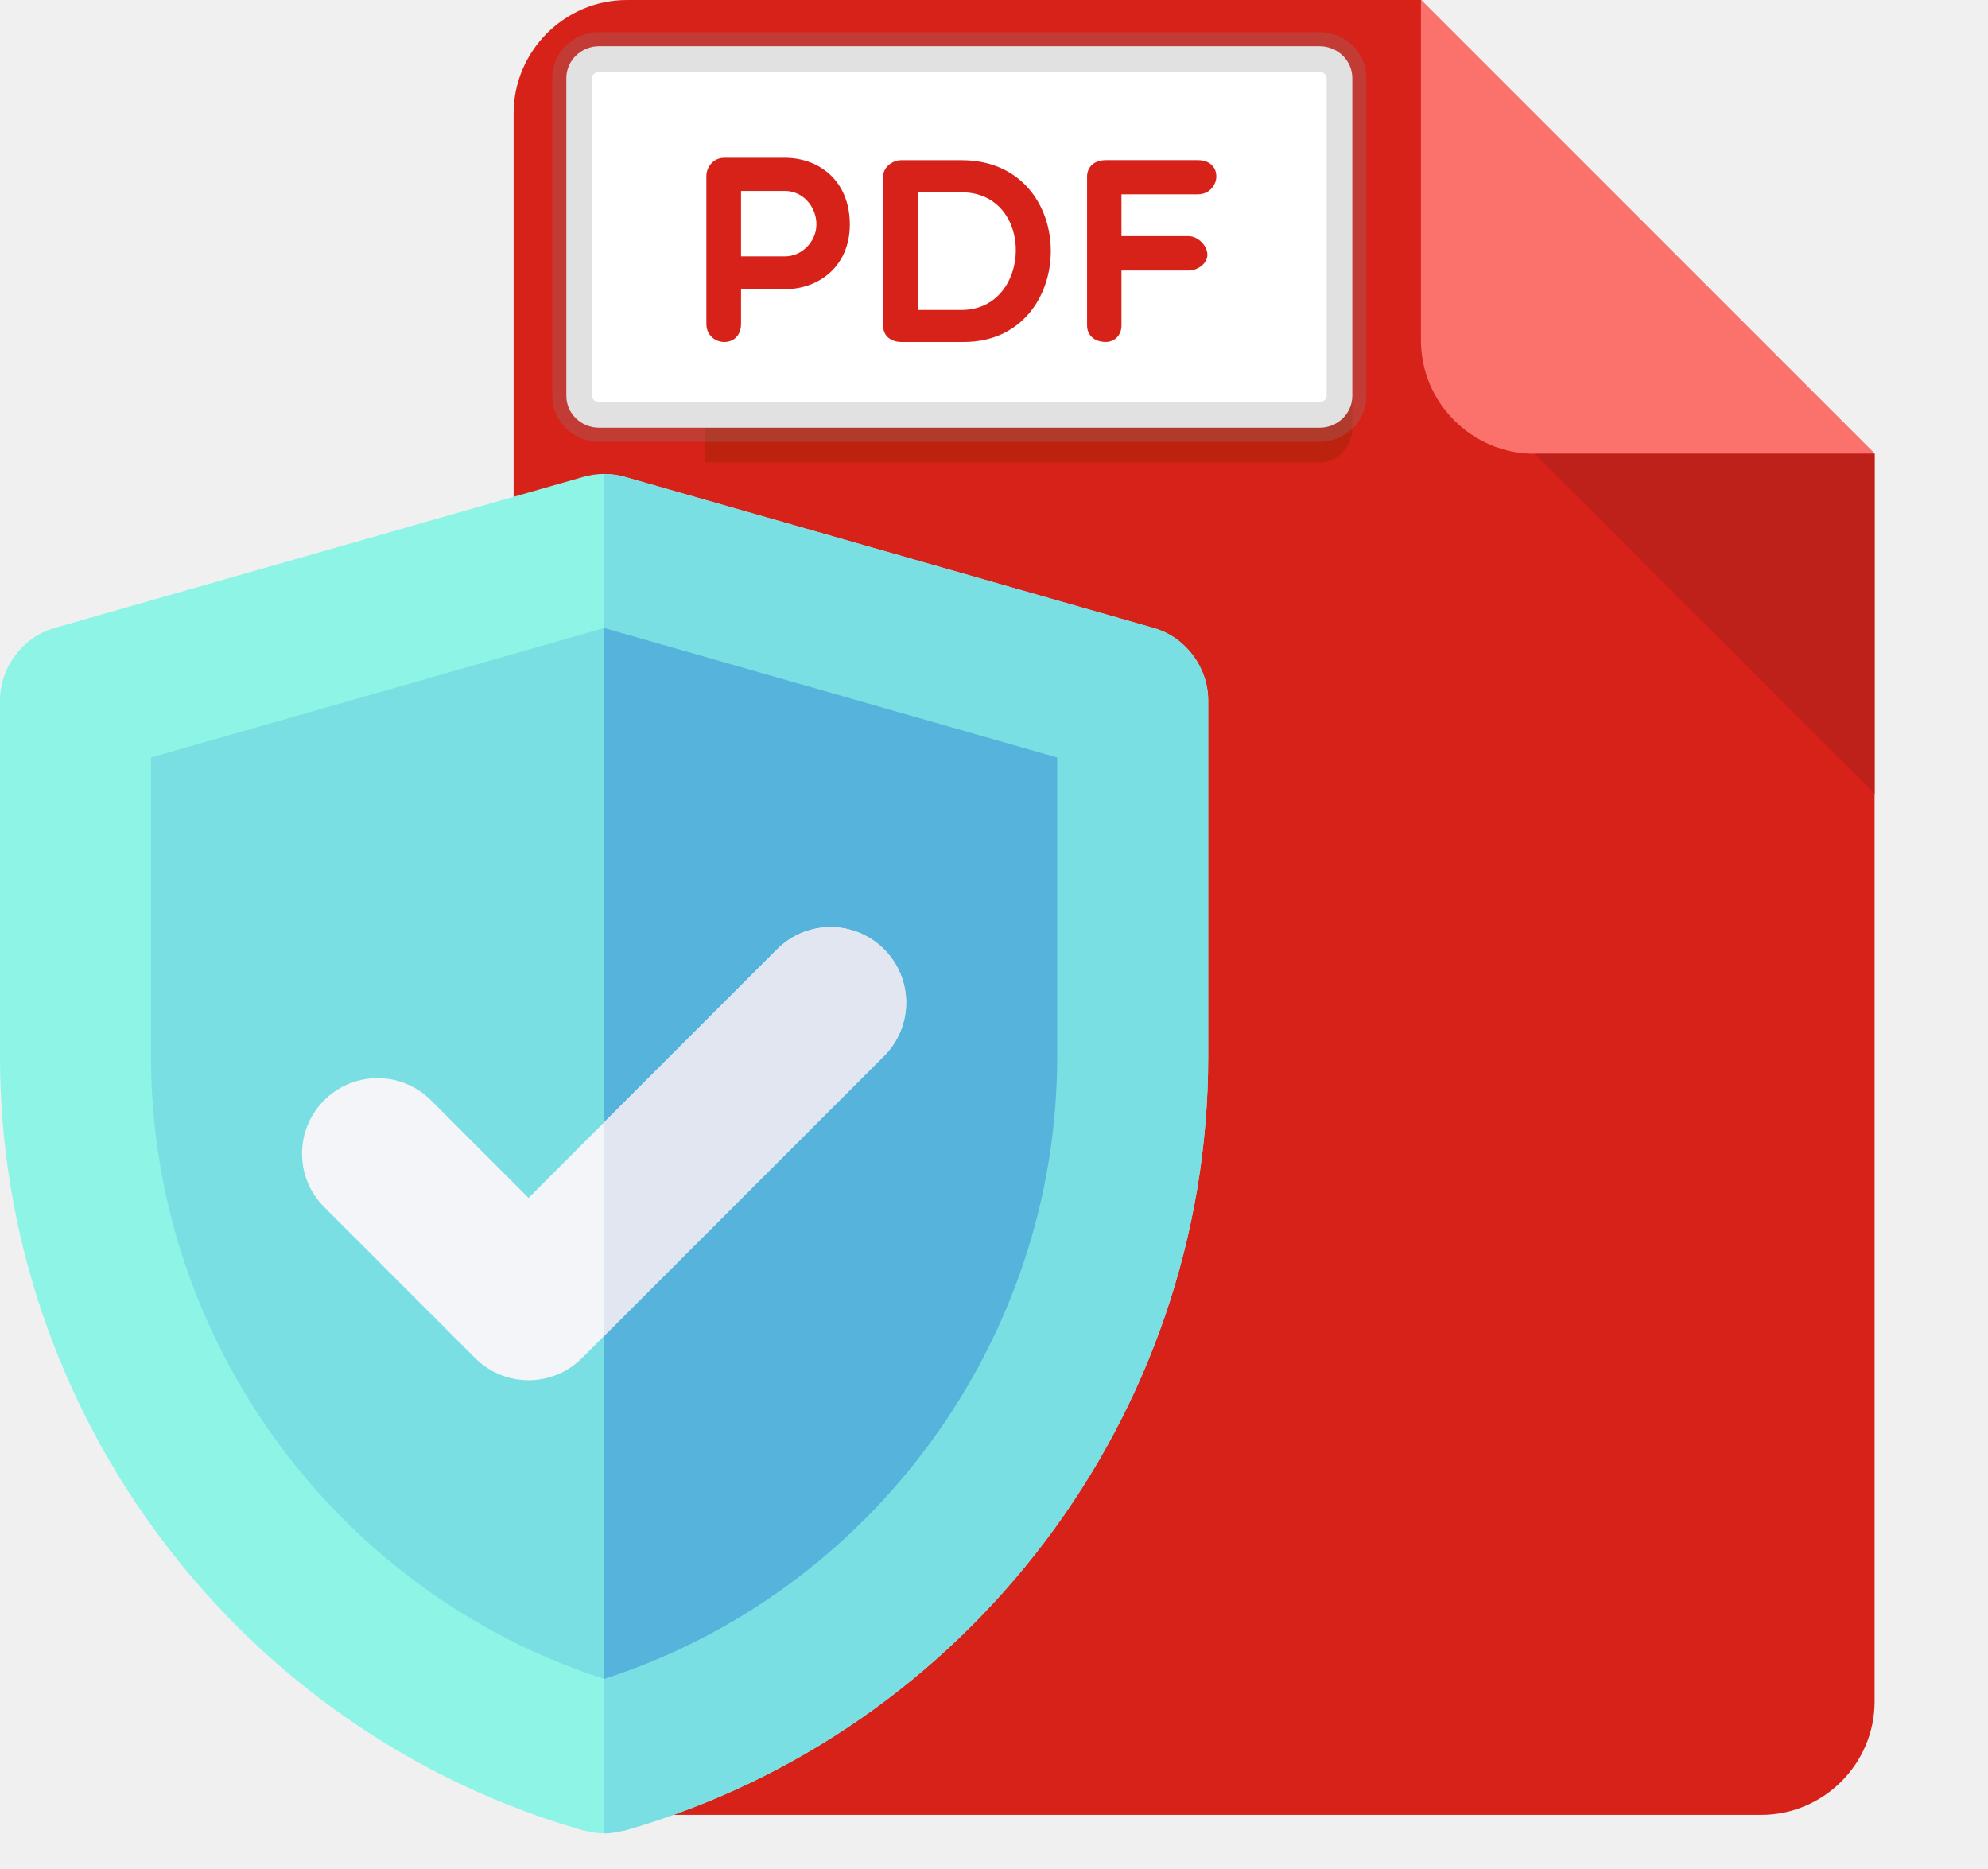
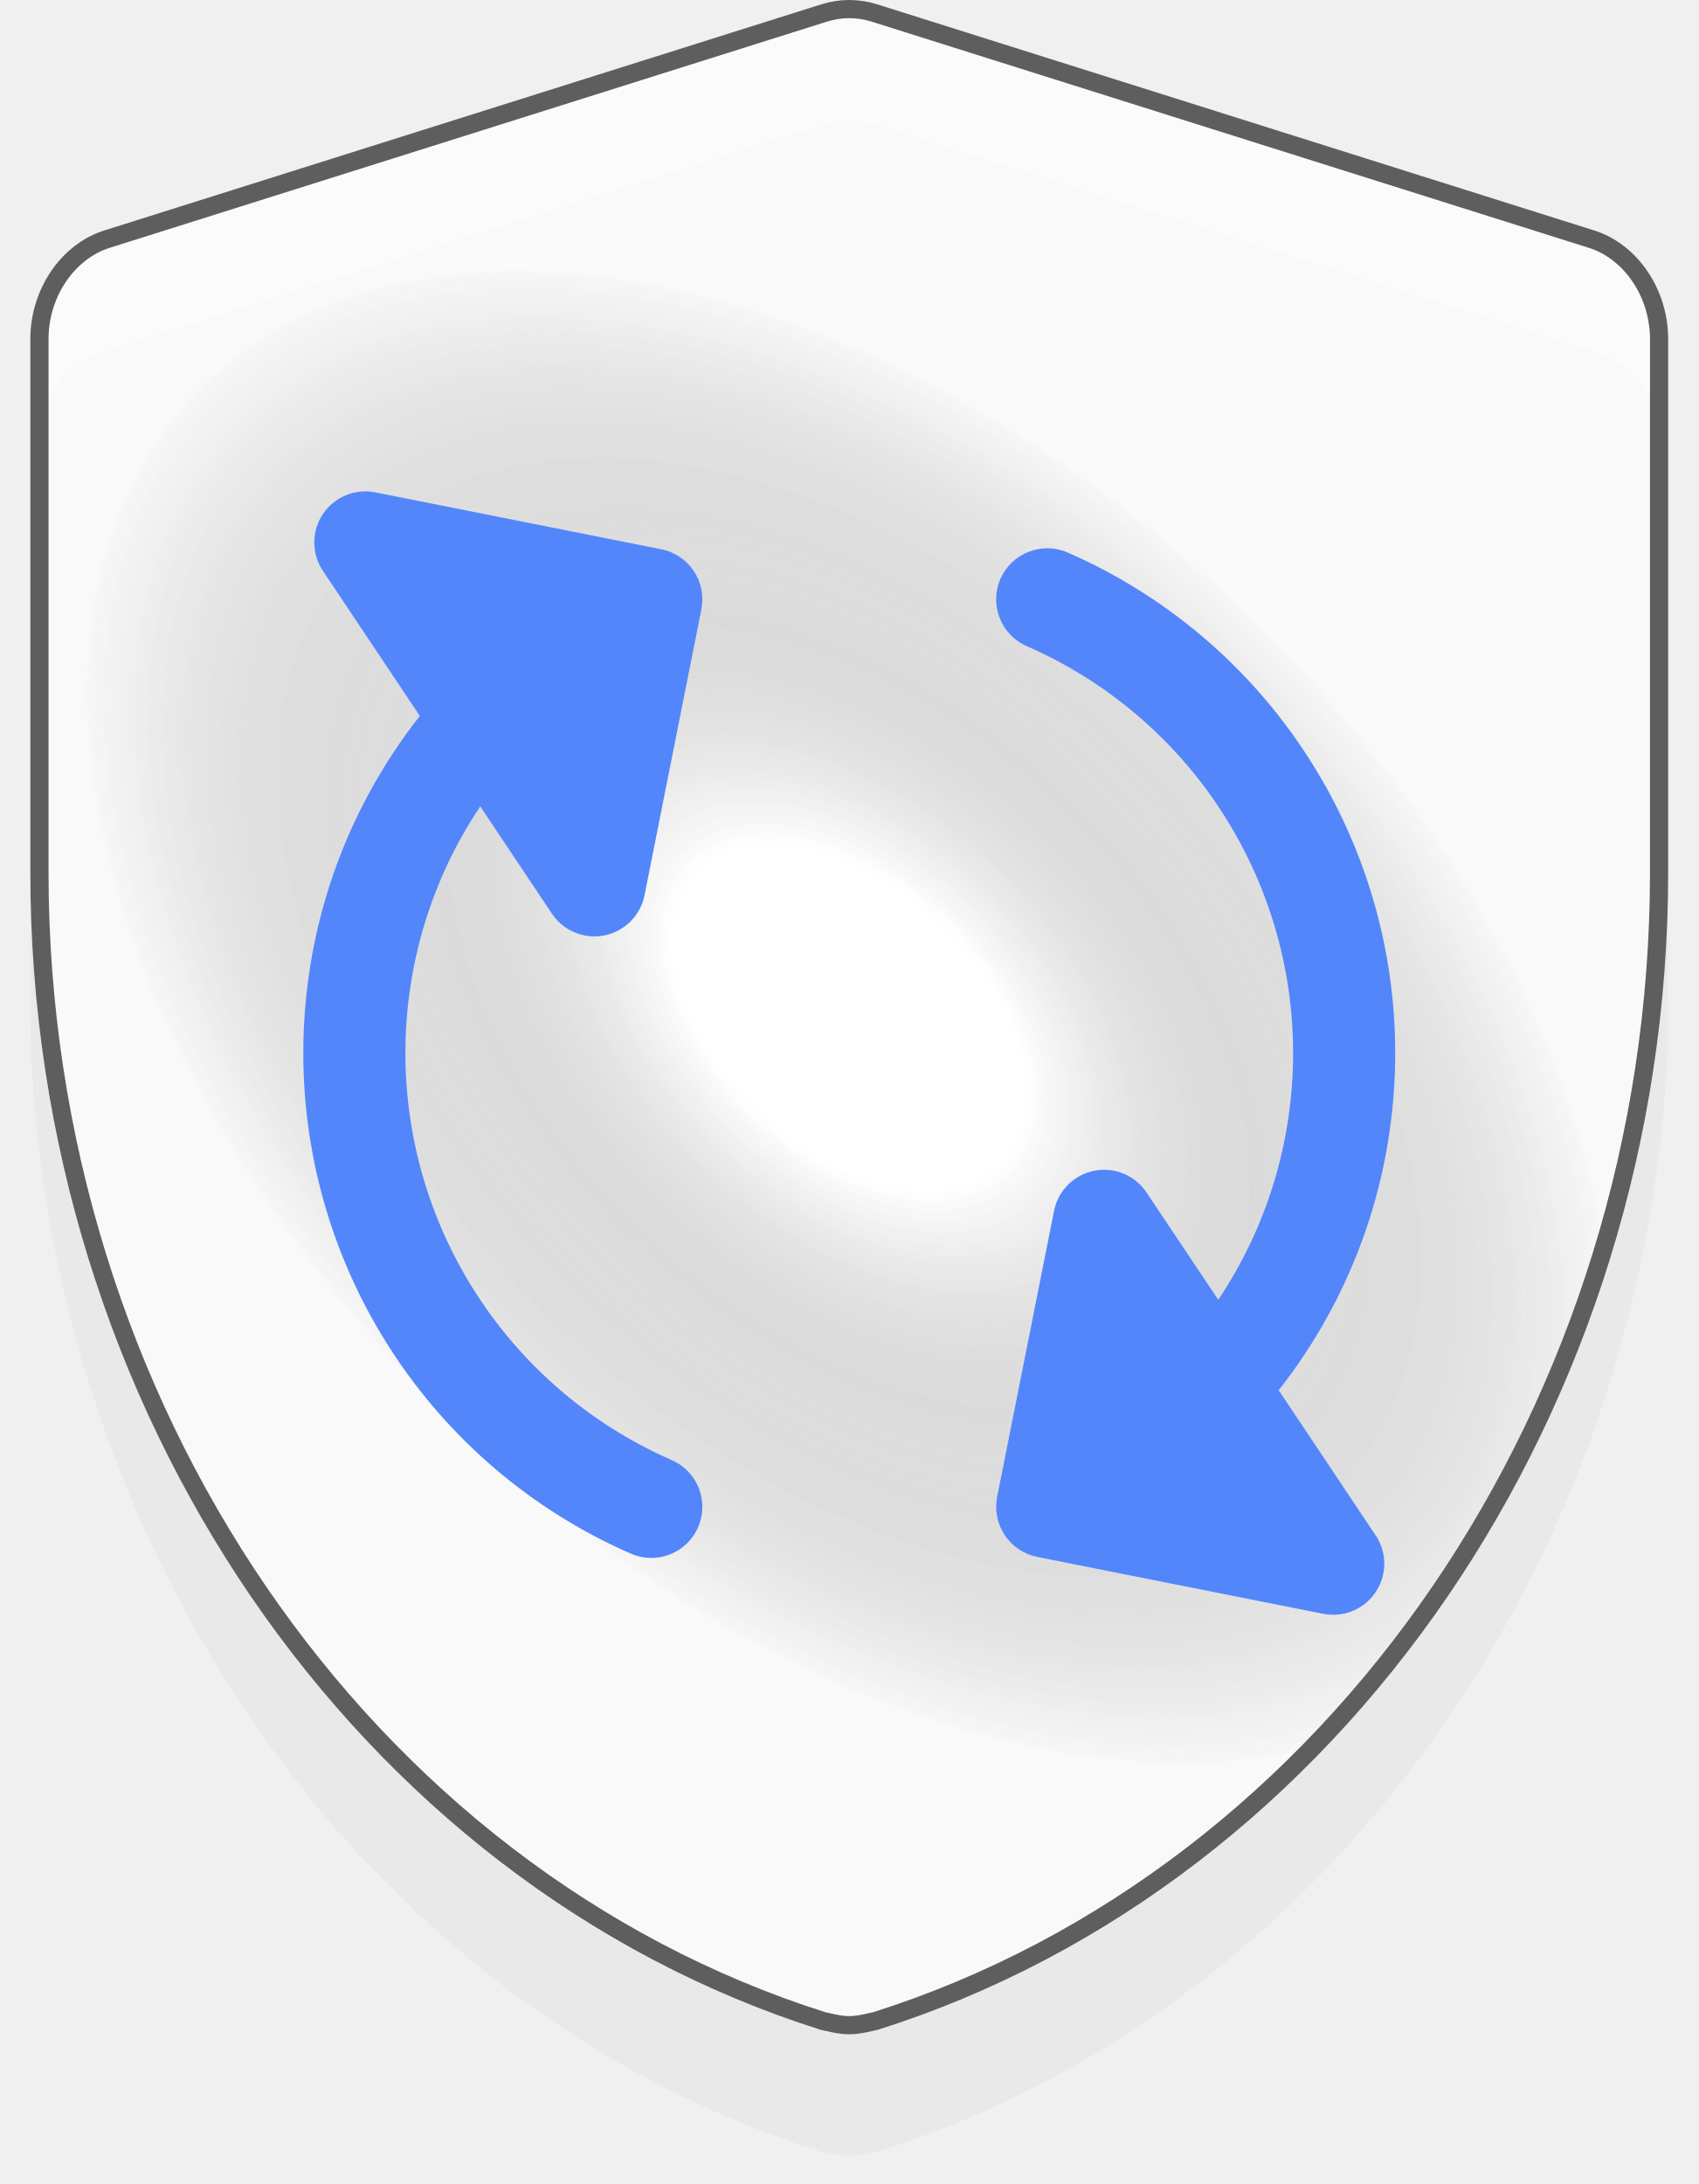
- <svg xmlns="http://www.w3.org/2000/svg" width="50" height="47" viewBox="0 0 50 47" fill="none">
-   <g clip-path="url(#clip0)">
-     <path d="M15.77 0C14.201 0 12.918 1.284 12.918 2.852V42.787C12.918 44.356 14.201 45.639 15.77 45.639H44.295C45.864 45.639 47.148 44.356 47.148 42.787V11.41L35.738 0H15.77Z" fill="#D7221A" />
-     <path d="M38.59 11.41H47.148L35.738 0V8.557C35.738 10.126 37.021 11.41 38.59 11.41Z" fill="#FB716B" />
-     <path d="M47.148 19.967L38.59 11.41H47.148V19.967Z" fill="#BE211A" />
-     <path d="M33.198 10.756H17.733V11.628H33.198C33.645 11.628 34.012 11.235 34.012 10.756V9.884C34.012 10.363 33.645 10.756 33.198 10.756Z" fill="#BD220E" />
-     <path d="M34.012 9.956C34.012 10.396 33.641 10.756 33.188 10.756H15.068C14.615 10.756 14.244 10.396 14.244 9.956V1.962C14.244 1.523 14.615 1.163 15.068 1.163H33.188C33.641 1.163 34.012 1.523 34.012 1.962V9.956Z" fill="white" />
-     <path d="M33.866 9.956C33.866 10.312 33.565 10.61 33.188 10.61H15.068C14.691 10.61 14.389 10.312 14.389 9.956V1.962C14.389 1.607 14.691 1.308 15.068 1.308H33.188C33.565 1.308 33.866 1.607 33.866 1.962V9.956Z" stroke="#898989" stroke-opacity="0.25" />
-     <path d="M17.766 4.425C17.766 4.206 17.938 3.968 18.215 3.968H19.741C20.6 3.968 21.374 4.544 21.374 5.646C21.374 6.691 20.6 7.272 19.741 7.272H18.638V8.145C18.638 8.436 18.453 8.6 18.215 8.6C17.996 8.6 17.766 8.436 17.766 8.145V4.425ZM18.638 4.801V6.447H19.741C20.184 6.447 20.534 6.056 20.534 5.646C20.534 5.184 20.184 4.801 19.741 4.801H18.638Z" fill="#D7221A" />
-     <path d="M22.668 8.6C22.45 8.6 22.212 8.481 22.212 8.191V4.438C22.212 4.201 22.45 4.028 22.668 4.028H24.181C27.201 4.028 27.135 8.6 24.241 8.6H22.668ZM23.085 4.835V7.795H24.181C25.965 7.795 26.045 4.835 24.181 4.835H23.085Z" fill="#D7221A" />
-     <path d="M28.206 4.887V5.938H29.891C30.129 5.938 30.367 6.176 30.367 6.406C30.367 6.624 30.129 6.803 29.891 6.803H28.206V8.19C28.206 8.422 28.041 8.599 27.81 8.599C27.519 8.599 27.341 8.422 27.341 8.19V4.437C27.341 4.2 27.52 4.027 27.81 4.027H30.13C30.421 4.027 30.592 4.2 30.592 4.437C30.592 4.648 30.421 4.886 30.13 4.886H28.206V4.887Z" fill="#D7221A" />
-     <path d="M15.194 46.104C15.004 46.104 14.851 46.066 14.662 46.028C6.04 43.559 0 35.583 0 26.581V17.616C0 16.78 0.57 16.021 1.367 15.793L14.672 11.992C15.013 11.894 15.374 11.894 15.715 11.992L29.02 15.793C29.817 16.021 30.387 16.78 30.387 17.616V26.581C30.387 35.583 24.348 43.559 15.726 46.028C15.535 46.066 15.383 46.104 15.194 46.104Z" fill="#8DF4E6" />
-     <path d="M30.387 26.581V17.616C30.387 16.781 29.817 16.021 29.02 15.793L15.715 11.992C15.545 11.943 15.369 11.919 15.193 11.919V46.104C15.383 46.104 15.535 46.066 15.725 46.028C24.347 43.559 30.387 35.583 30.387 26.581Z" fill="#7ADFE3" />
-     <path d="M15.194 42.22C8.457 40.049 3.798 33.694 3.798 26.581V19.049L15.194 15.793L26.589 19.049V26.581C26.589 33.694 21.93 40.049 15.194 42.22Z" fill="#7ADFE3" />
-     <path d="M26.589 26.581V19.049L15.194 15.793V42.22C21.93 40.049 26.589 33.694 26.589 26.581Z" fill="#55B3DC" />
-     <path d="M13.294 34.709C12.808 34.709 12.322 34.523 11.951 34.153L8.153 30.354C7.411 29.613 7.411 28.41 8.153 27.669C8.895 26.927 10.097 26.927 10.839 27.669L13.294 30.124L19.548 23.87C20.29 23.128 21.492 23.128 22.234 23.87C22.976 24.612 22.976 25.814 22.234 26.556L14.637 34.153C14.266 34.523 13.78 34.709 13.294 34.709Z" fill="#F3F5F9" />
-     <path d="M19.548 23.87L15.193 28.225V33.596L22.234 26.556C22.976 25.814 22.976 24.612 22.234 23.871C21.492 23.129 20.29 23.128 19.548 23.87Z" fill="#E1E6F0" />
+ <svg xmlns="http://www.w3.org/2000/svg" width="28" height="36" viewBox="0 0 27 36" fill="none">
+   <g filter="url(#filter0_d)">
+     <path d="M13.5 33.532C13.331 33.532 13.196 33.495 13.027 33.458C5.366 31.036 0 23.212 0 14.382V5.589C0 4.769 0.506 4.024 1.215 3.8L13.036 0.072C13.339 -0.024 13.661 -0.024 13.964 0.072L25.785 3.8C26.494 4.024 27 4.769 27 5.589V14.382C27 23.212 21.634 31.036 13.973 33.458C13.804 33.495 13.668 33.532 13.5 33.532Z" fill="url(#paint0_angular)" />
+     <path d="M13.082 0.215L13.082 0.215C13.355 0.128 13.645 0.128 13.918 0.215L13.918 0.215L25.74 3.943C26.378 4.145 26.85 4.825 26.85 5.589V14.382C26.85 23.152 21.521 30.91 13.934 33.313C13.91 33.318 13.887 33.323 13.866 33.328C13.728 33.359 13.626 33.382 13.5 33.382C13.373 33.382 13.271 33.359 13.133 33.328C13.112 33.323 13.09 33.318 13.066 33.313C5.479 30.911 0.15 23.152 0.15 14.382V5.589C0.15 4.825 0.622 4.145 1.26 3.943C1.26 3.943 1.26 3.943 1.26 3.943L13.082 0.215Z" stroke="#5E5E5E" stroke-width="0.3" />
  </g>
+   <path d="M8.599 15.061C8.757 15.297 9.021 15.435 9.299 15.435C9.353 15.435 9.409 15.43 9.463 15.419C9.797 15.352 10.058 15.091 10.125 14.757L11.062 10.044C11.106 9.825 11.061 9.597 10.937 9.412C10.812 9.226 10.62 9.097 10.401 9.054L5.687 8.116C5.353 8.05 5.012 8.191 4.823 8.474C4.634 8.757 4.634 9.126 4.823 9.409L6.421 11.801C5.178 13.382 4.5 15.331 4.5 17.359C4.5 20.938 6.619 24.176 9.899 25.609C10.009 25.657 10.123 25.68 10.236 25.68C10.56 25.68 10.87 25.491 11.008 25.175C11.194 24.749 10.999 24.253 10.573 24.067C7.907 22.902 6.183 20.268 6.183 17.359C6.183 15.899 6.616 14.488 7.417 13.292L8.599 15.061Z" fill="#5286FA" />
+   <path d="M20.579 22.916C21.822 21.335 22.5 19.386 22.5 17.359C22.5 13.78 20.381 10.541 17.101 9.108C16.675 8.922 16.178 9.117 15.992 9.542C15.806 9.968 16 10.465 16.427 10.651C19.093 11.816 20.817 14.449 20.817 17.359C20.817 18.819 20.384 20.229 19.583 21.425L18.401 19.657C18.212 19.374 17.871 19.232 17.537 19.299C17.203 19.365 16.942 19.626 16.876 19.96L15.938 24.674C15.895 24.893 15.94 25.12 16.064 25.306C16.188 25.491 16.381 25.62 16.6 25.664L21.313 26.601C21.368 26.612 21.423 26.617 21.478 26.617C21.486 26.617 21.494 26.617 21.503 26.617C21.956 26.604 22.32 26.232 22.32 25.776C22.32 25.588 22.259 25.415 22.155 25.275L20.579 22.916Z" fill="#5286FA" />
  <defs>
-     <clipPath id="clip0">
-       <rect width="50" height="46.221" fill="white" />
-     </clipPath>
+     <filter id="filter0_d" x="0" y="0" width="27" height="35.532" filterUnits="userSpaceOnUse" color-interpolation-filters="sRGB">
+       <feFlood flood-opacity="0" result="BackgroundImageFix" />
+       <feColorMatrix in="SourceAlpha" type="matrix" values="0 0 0 0 0 0 0 0 0 0 0 0 0 0 0 0 0 0 127 0" />
+       <feOffset dy="2" />
+       <feColorMatrix type="matrix" values="0 0 0 0 0.796 0 0 0 0 0.796 0 0 0 0 0.796 0 0 0 0.16 0" />
+       <feBlend mode="normal" in2="BackgroundImageFix" result="effect1_dropShadow" />
+       <feBlend mode="normal" in="SourceGraphic" in2="effect1_dropShadow" result="shape" />
+     </filter>
+     <radialGradient id="paint0_angular" cx="0" cy="0" r="1" gradientUnits="userSpaceOnUse" gradientTransform="translate(13.5 16.7661) rotate(-136.42) scale(18.6357 11.5741)">
+       <stop offset="0.184" stop-color="white" />
+       <stop offset="0.493" stop-color="#B5B5B5" stop-opacity="0.23" />
+       <stop offset="0.813" stop-color="white" stop-opacity="0.737" />
+     </radialGradient>
  </defs>
</svg>
